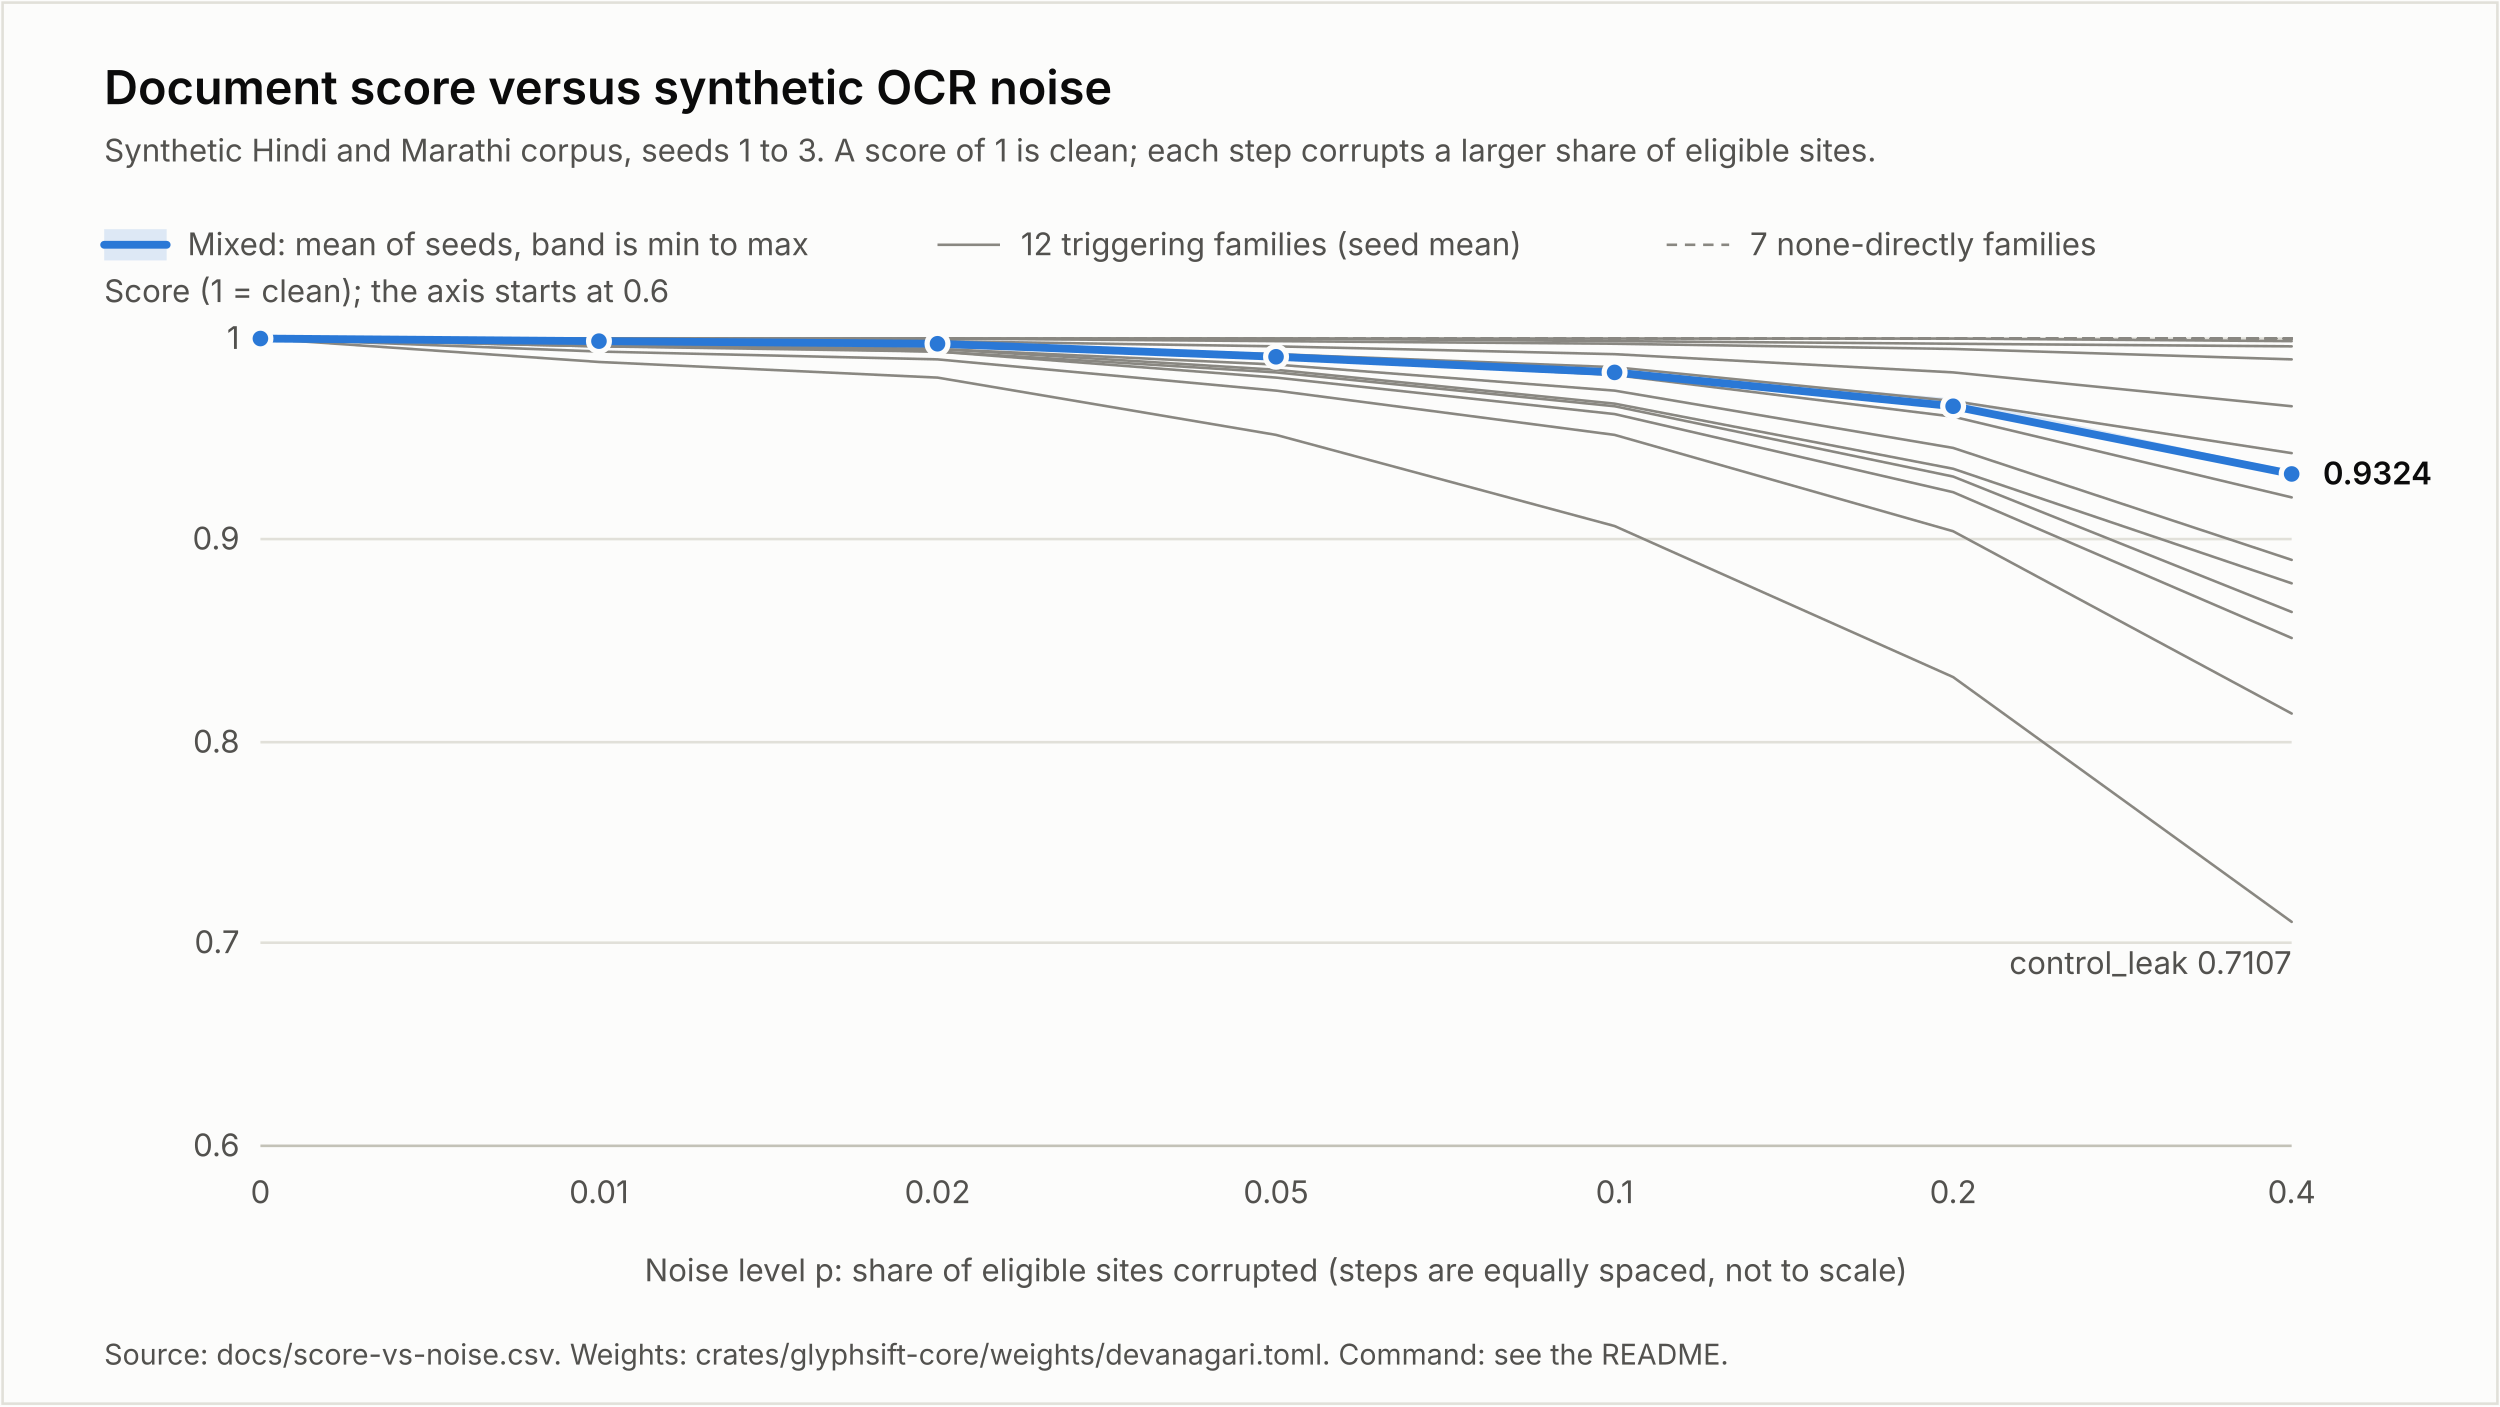
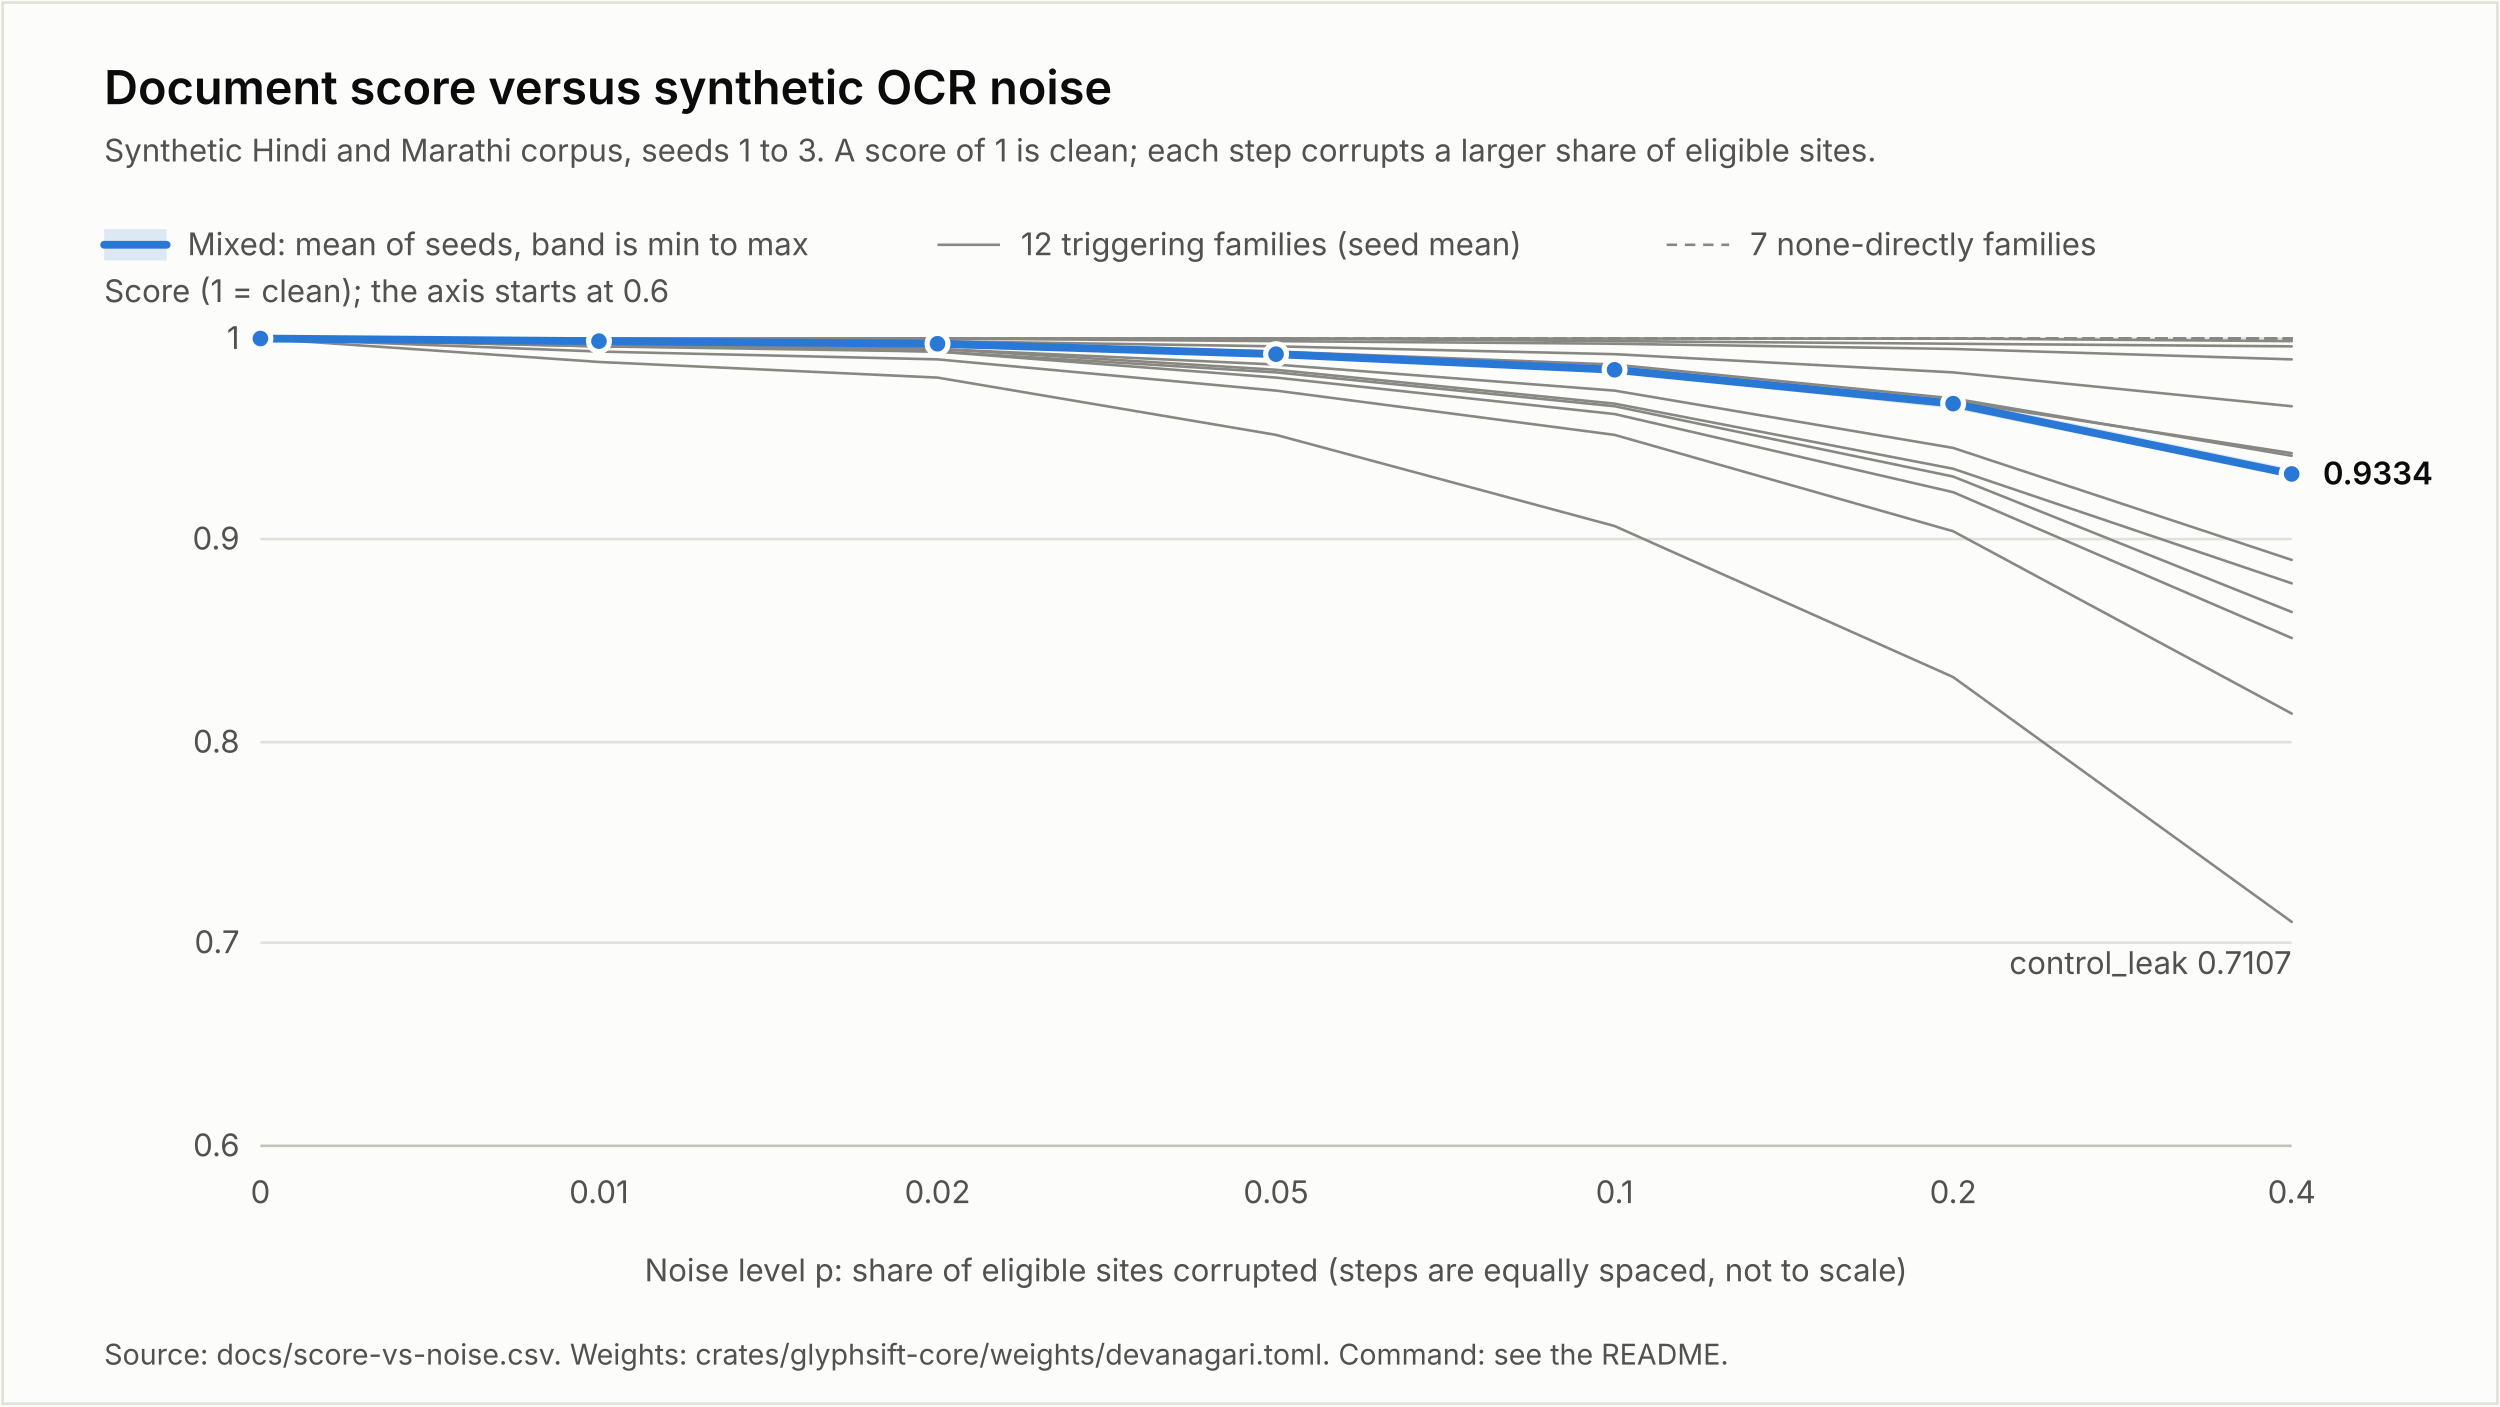
<svg xmlns="http://www.w3.org/2000/svg" width="960" height="540" viewBox="0 0 960 540" role="img" aria-labelledby="t d" font-family="system-ui, -apple-system, Segoe UI, sans-serif">
  <rect x="0" y="0" width="960" height="540" fill="#fcfcfb" />
  <rect x="1" y="1" width="958" height="538" fill="none" stroke="#e1e0d9" stroke-width="1" />
  <text x="40" y="40" font-size="18" font-weight="600" fill="#0b0b0b">Document score versus synthetic OCR noise</text>
  <text x="40" y="62" font-size="12" fill="#52514e">Synthetic Hindi and Marathi corpus, seeds 1 to 3. A score of 1 is clean; each step corrupts a larger share of eligible sites.</text>
  <rect x="40" y="88" width="24" height="12" fill="#dde8f5" />
  <line x1="40" y1="94" x2="64" y2="94" stroke="#2a78d6" stroke-width="3" stroke-linecap="round" />
  <text x="72" y="98" font-size="12" fill="#52514e">Mixed: mean of seeds, band is min to max</text>
  <line x1="360" y1="94" x2="384" y2="94" stroke="#898781" stroke-width="1" />
  <text x="392" y="98" font-size="12" fill="#52514e">12 triggering families (seed mean)</text>
  <line x1="640" y1="94" x2="664" y2="94" stroke="#898781" stroke-width="1" stroke-dasharray="4 3" />
  <text x="672" y="98" font-size="12" fill="#52514e">7 none-directly families</text>
  <text x="40" y="116" font-size="12" fill="#52514e">Score (1 = clean); the axis starts at 0.6</text>
  <line x1="100" y1="440" x2="880" y2="440" stroke="#c3c2b7" stroke-width="1" />
  <text x="92" y="444" font-size="12" text-anchor="end" fill="#52514e">0.6</text>
  <line x1="100" y1="362" x2="880" y2="362" stroke="#e1e0d9" stroke-width="1" />
  <text x="92" y="366" font-size="12" text-anchor="end" fill="#52514e">0.7</text>
  <line x1="100" y1="285" x2="880" y2="285" stroke="#e1e0d9" stroke-width="1" />
  <text x="92" y="289" font-size="12" text-anchor="end" fill="#52514e">0.8</text>
  <line x1="100" y1="207" x2="880" y2="207" stroke="#e1e0d9" stroke-width="1" />
  <text x="92" y="211" font-size="12" text-anchor="end" fill="#52514e">0.9</text>
  <line x1="100" y1="130" x2="880" y2="130" stroke="#e1e0d9" stroke-width="1" />
  <text x="92" y="134" font-size="12" text-anchor="end" fill="#52514e">1</text>
  <text x="100" y="462" font-size="12" text-anchor="middle" fill="#52514e">0</text>
  <text x="230" y="462" font-size="12" text-anchor="middle" fill="#52514e">0.01</text>
  <text x="360" y="462" font-size="12" text-anchor="middle" fill="#52514e">0.02</text>
  <text x="490" y="462" font-size="12" text-anchor="middle" fill="#52514e">0.05</text>
  <text x="620" y="462" font-size="12" text-anchor="middle" fill="#52514e">0.1</text>
  <text x="750" y="462" font-size="12" text-anchor="middle" fill="#52514e">0.2</text>
  <text x="880" y="462" font-size="12" text-anchor="middle" fill="#52514e">0.4</text>
  <text x="490" y="492" font-size="12" text-anchor="middle" fill="#52514e">Noise level p: share of eligible sites corrupted (steps are equally spaced, not to scale)</text>
-   <polygon points="100,130 230,131 360,132 490,136 620,142 750,153 880,181 880,183 750,157 620,143 490,137 360,132 230,131 100,130" fill="#dde8f5" />
+   <polygon points="100,130 230,131 360,132 490,136 620,142 750,153 880,180 880,183 750,157 620,143 490,137 360,132 230,131 100,130" fill="#dde8f5" />
  <polyline points="100,130 230,130 360,130 490,130 620,130 750,130 880,130" fill="none" stroke="#898781" stroke-width="1" stroke-dasharray="4 3" stroke-linejoin="round" stroke-linecap="round" />
  <polyline points="100,130 230,130 360,130 490,130 620,130 750,130 880,130" fill="none" stroke="#898781" stroke-width="1" stroke-dasharray="4 3" stroke-linejoin="round" stroke-linecap="round" />
  <polyline points="100,130 230,130 360,130 490,130 620,130 750,130 880,130" fill="none" stroke="#898781" stroke-width="1" stroke-dasharray="4 3" stroke-linejoin="round" stroke-linecap="round" />
  <polyline points="100,130 230,130 360,130 490,130 620,130 750,130 880,130" fill="none" stroke="#898781" stroke-width="1" stroke-dasharray="4 3" stroke-linejoin="round" stroke-linecap="round" />
  <polyline points="100,130 230,130 360,130 490,130 620,130 750,130 880,130" fill="none" stroke="#898781" stroke-width="1" stroke-dasharray="4 3" stroke-linejoin="round" stroke-linecap="round" />
  <polyline points="100,130 230,130 360,130 490,130 620,130 750,130 880,130" fill="none" stroke="#898781" stroke-width="1" stroke-dasharray="4 3" stroke-linejoin="round" stroke-linecap="round" />
  <polyline points="100,130 230,130 360,130 490,130 620,130 750,130 880,130" fill="none" stroke="#898781" stroke-width="1" stroke-dasharray="4 3" stroke-linejoin="round" stroke-linecap="round" />
  <polyline points="100,130 230,132 360,134 490,140 620,150 750,172 880,215" fill="none" stroke="#898781" stroke-width="1" stroke-linejoin="round" stroke-linecap="round" />
  <polyline points="100,130 230,133 360,134 490,142 620,155 750,180 880,224" fill="none" stroke="#898781" stroke-width="1" stroke-linejoin="round" stroke-linecap="round" />
  <polyline points="100,130 230,131 360,131 490,133 620,136 750,143 880,156" fill="none" stroke="#898781" stroke-width="1" stroke-linejoin="round" stroke-linecap="round" />
  <polyline points="100,130 230,135 360,138 490,150 620,167 750,204 880,274" fill="none" stroke="#898781" stroke-width="1" stroke-linejoin="round" stroke-linecap="round" />
  <polyline points="100,130 230,130 360,130 490,130 620,130 750,130 880,131" fill="none" stroke="#898781" stroke-width="1" stroke-linejoin="round" stroke-linecap="round" />
  <polyline points="100,130 230,130 360,130 490,130 620,131 750,132 880,133" fill="none" stroke="#898781" stroke-width="1" stroke-linejoin="round" stroke-linecap="round" />
-   <polyline points="100,130 230,131 360,133 490,137 620,144 750,160 880,191" fill="none" stroke="#898781" stroke-width="1" stroke-linejoin="round" stroke-linecap="round" />
+   <polyline points="100,130 230,131 360,132 490,135 620,140 750,153 880,175" fill="none" stroke="#898781" stroke-width="1" stroke-linejoin="round" stroke-linecap="round" />
  <polyline points="100,130 230,130 360,130 490,131 620,132 750,134 880,138" fill="none" stroke="#898781" stroke-width="1" stroke-linejoin="round" stroke-linecap="round" />
  <polyline points="100,130 230,132 360,135 490,143 620,156 750,183 880,235" fill="none" stroke="#898781" stroke-width="1" stroke-linejoin="round" stroke-linecap="round" />
  <polyline points="100,130 230,131 360,133 490,136 620,141 750,154 880,174" fill="none" stroke="#898781" stroke-width="1" stroke-linejoin="round" stroke-linecap="round" />
  <polyline points="100,130 230,133 360,135 490,145 620,159 750,189 880,245" fill="none" stroke="#898781" stroke-width="1" stroke-linejoin="round" stroke-linecap="round" />
  <polyline points="100,130 230,139 360,145 490,167 620,202 750,260 880,354" fill="none" stroke="#898781" stroke-width="1" stroke-linejoin="round" stroke-linecap="round" />
-   <polyline points="100,130 230,131 360,132 490,137 620,143 750,156 880,182" fill="none" stroke="#2a78d6" stroke-width="3" stroke-linejoin="round" stroke-linecap="round" />
+   <polyline points="100,130 230,131 360,132 490,136 620,142 750,155 880,182" fill="none" stroke="#2a78d6" stroke-width="3" stroke-linejoin="round" stroke-linecap="round" />
  <circle cx="100" cy="130" r="4" fill="#2a78d6" stroke="#fcfcfb" stroke-width="2" />
  <circle cx="230" cy="131" r="4" fill="#2a78d6" stroke="#fcfcfb" stroke-width="2" />
  <circle cx="360" cy="132" r="4" fill="#2a78d6" stroke="#fcfcfb" stroke-width="2" />
-   <circle cx="490" cy="137" r="4" fill="#2a78d6" stroke="#fcfcfb" stroke-width="2" />
-   <circle cx="620" cy="143" r="4" fill="#2a78d6" stroke="#fcfcfb" stroke-width="2" />
-   <circle cx="750" cy="156" r="4" fill="#2a78d6" stroke="#fcfcfb" stroke-width="2" />
+   <circle cx="490" cy="136" r="4" fill="#2a78d6" stroke="#fcfcfb" stroke-width="2" />
+   <circle cx="620" cy="142" r="4" fill="#2a78d6" stroke="#fcfcfb" stroke-width="2" />
+   <circle cx="750" cy="155" r="4" fill="#2a78d6" stroke="#fcfcfb" stroke-width="2" />
  <circle cx="880" cy="182" r="4" fill="#2a78d6" stroke="#fcfcfb" stroke-width="2" />
  <text x="880" y="374" font-size="12" text-anchor="end" fill="#52514e">control_leak 0.7107</text>
-   <text x="892" y="186" font-size="12" font-weight="600" fill="#0b0b0b">0.9324</text>
+   <text x="892" y="186" font-size="12" font-weight="600" fill="#0b0b0b">0.9334</text>
  <text x="40" y="524" font-size="11" fill="#52514e">Source: docs/score-vs-noise.csv. Weights: crates/glyphsift-core/weights/devanagari.toml. Command: see the README.</text>
</svg>
